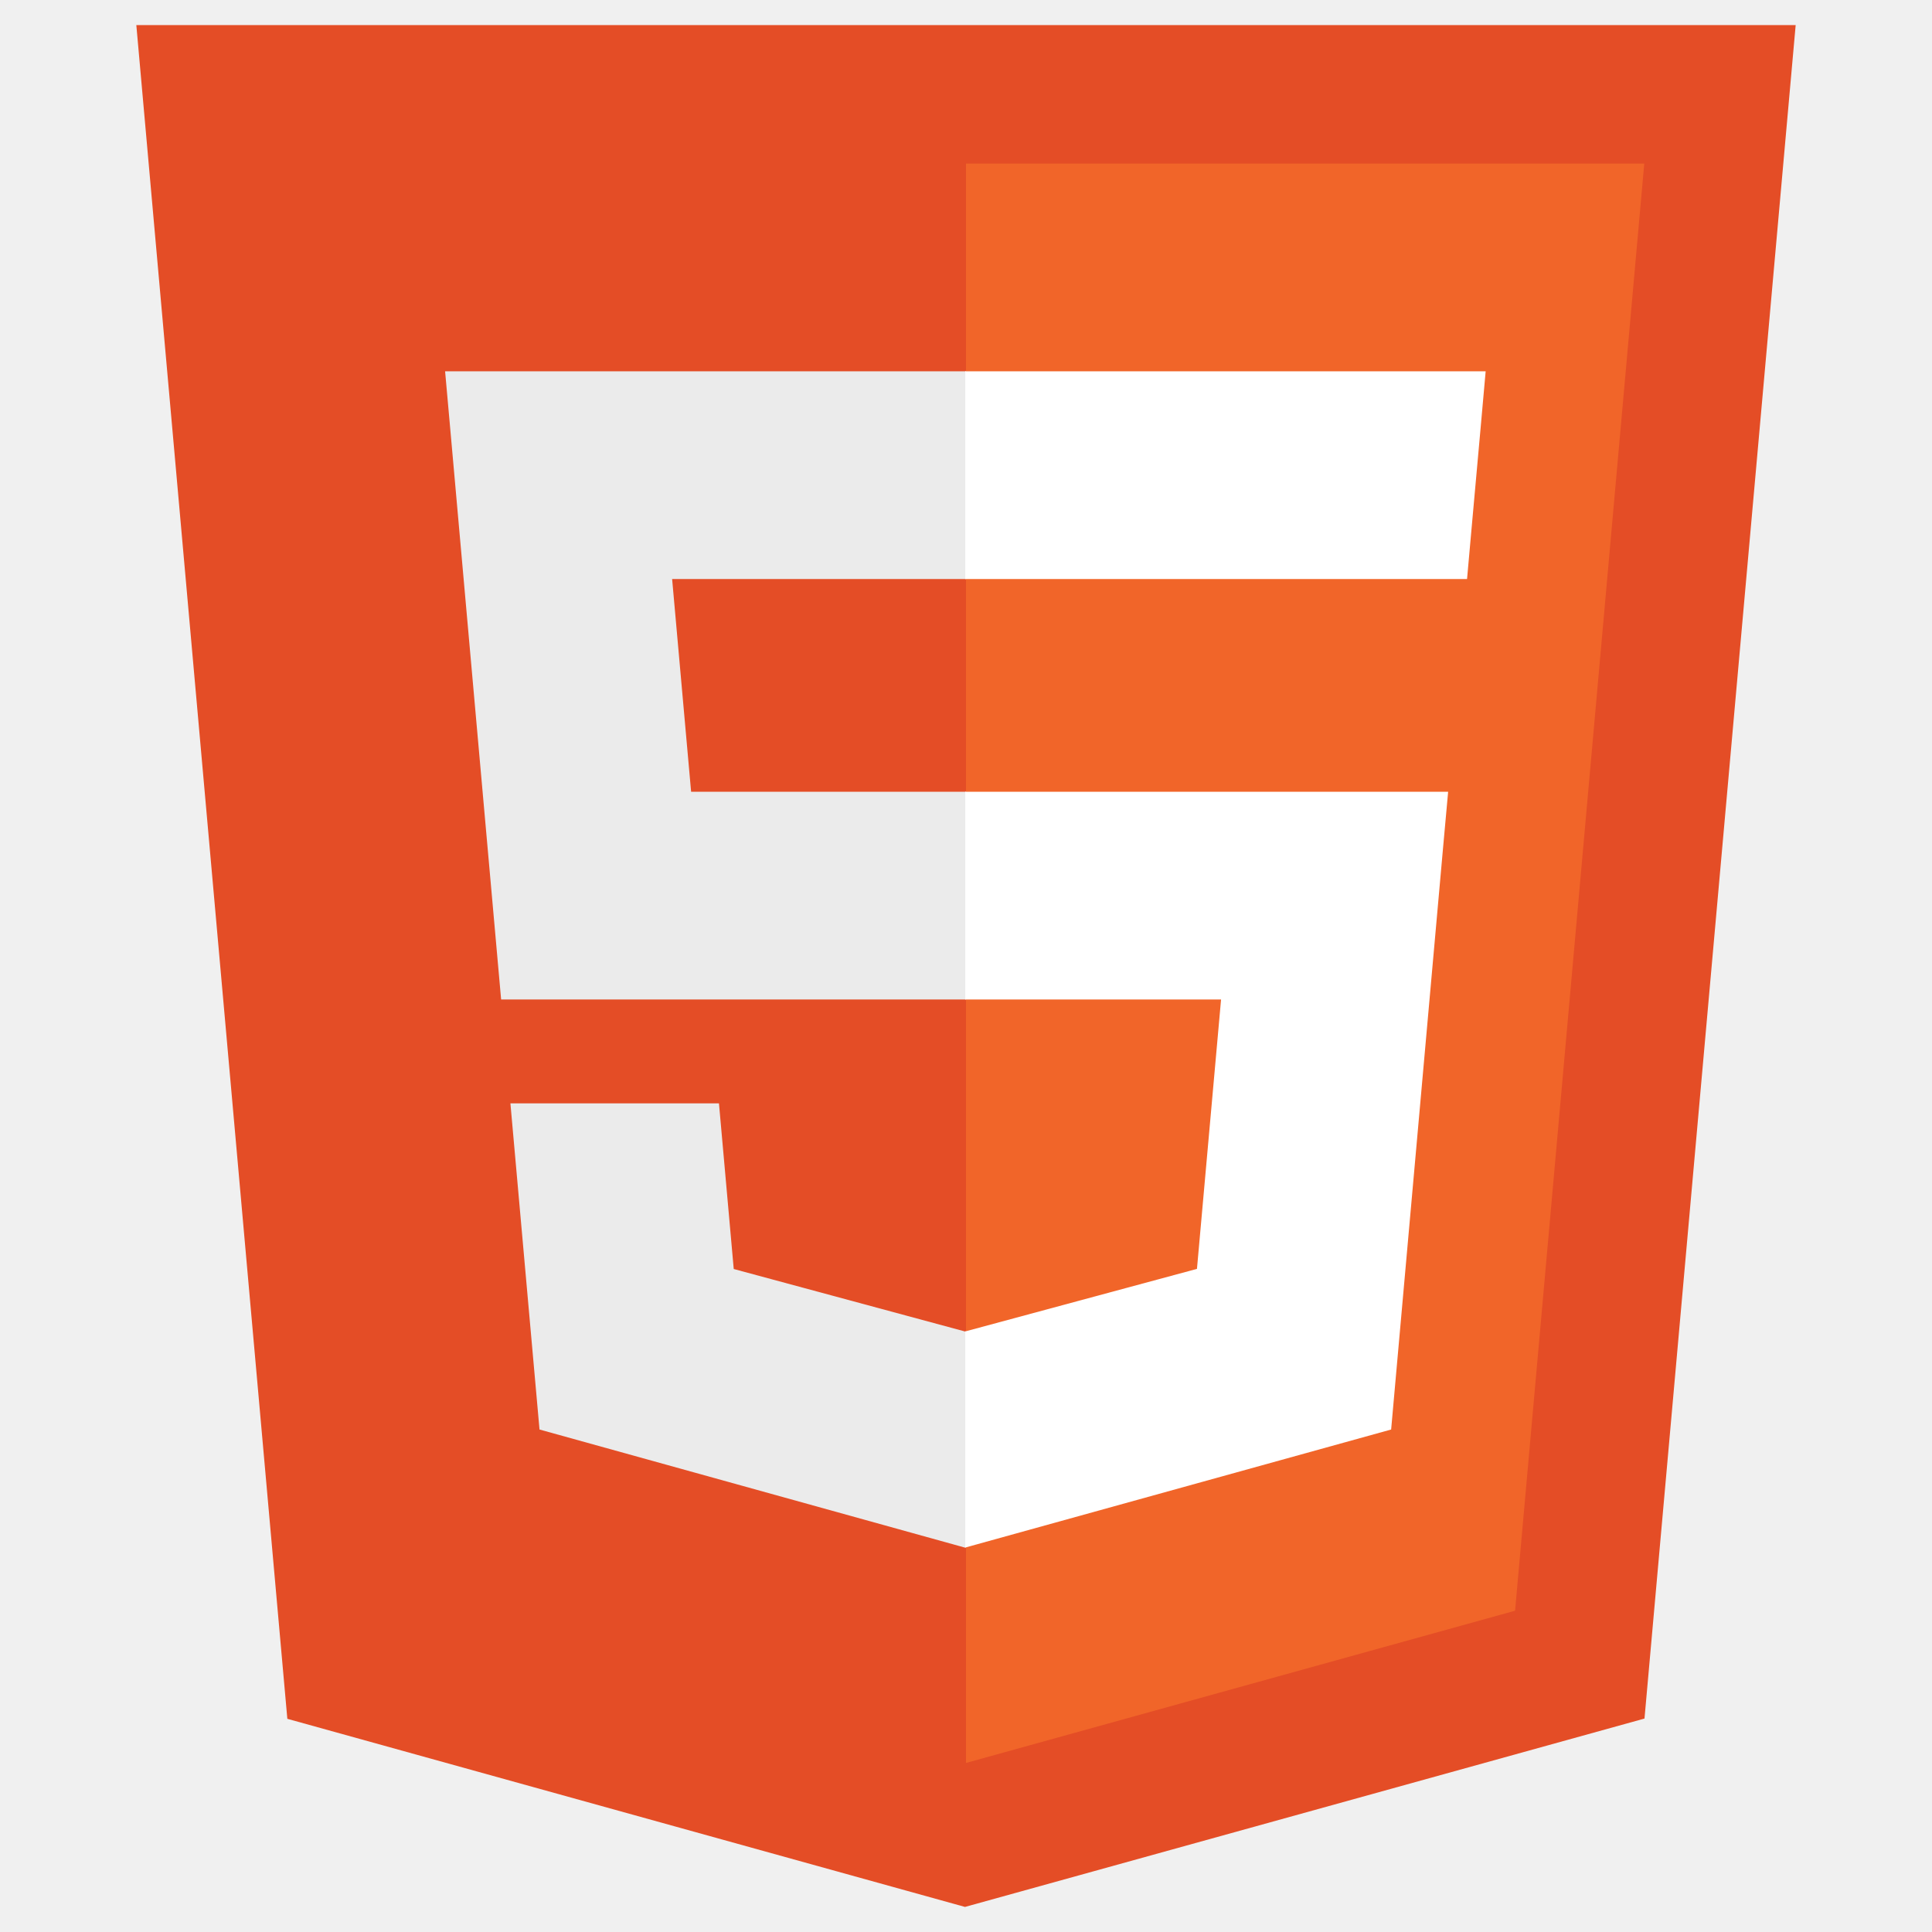
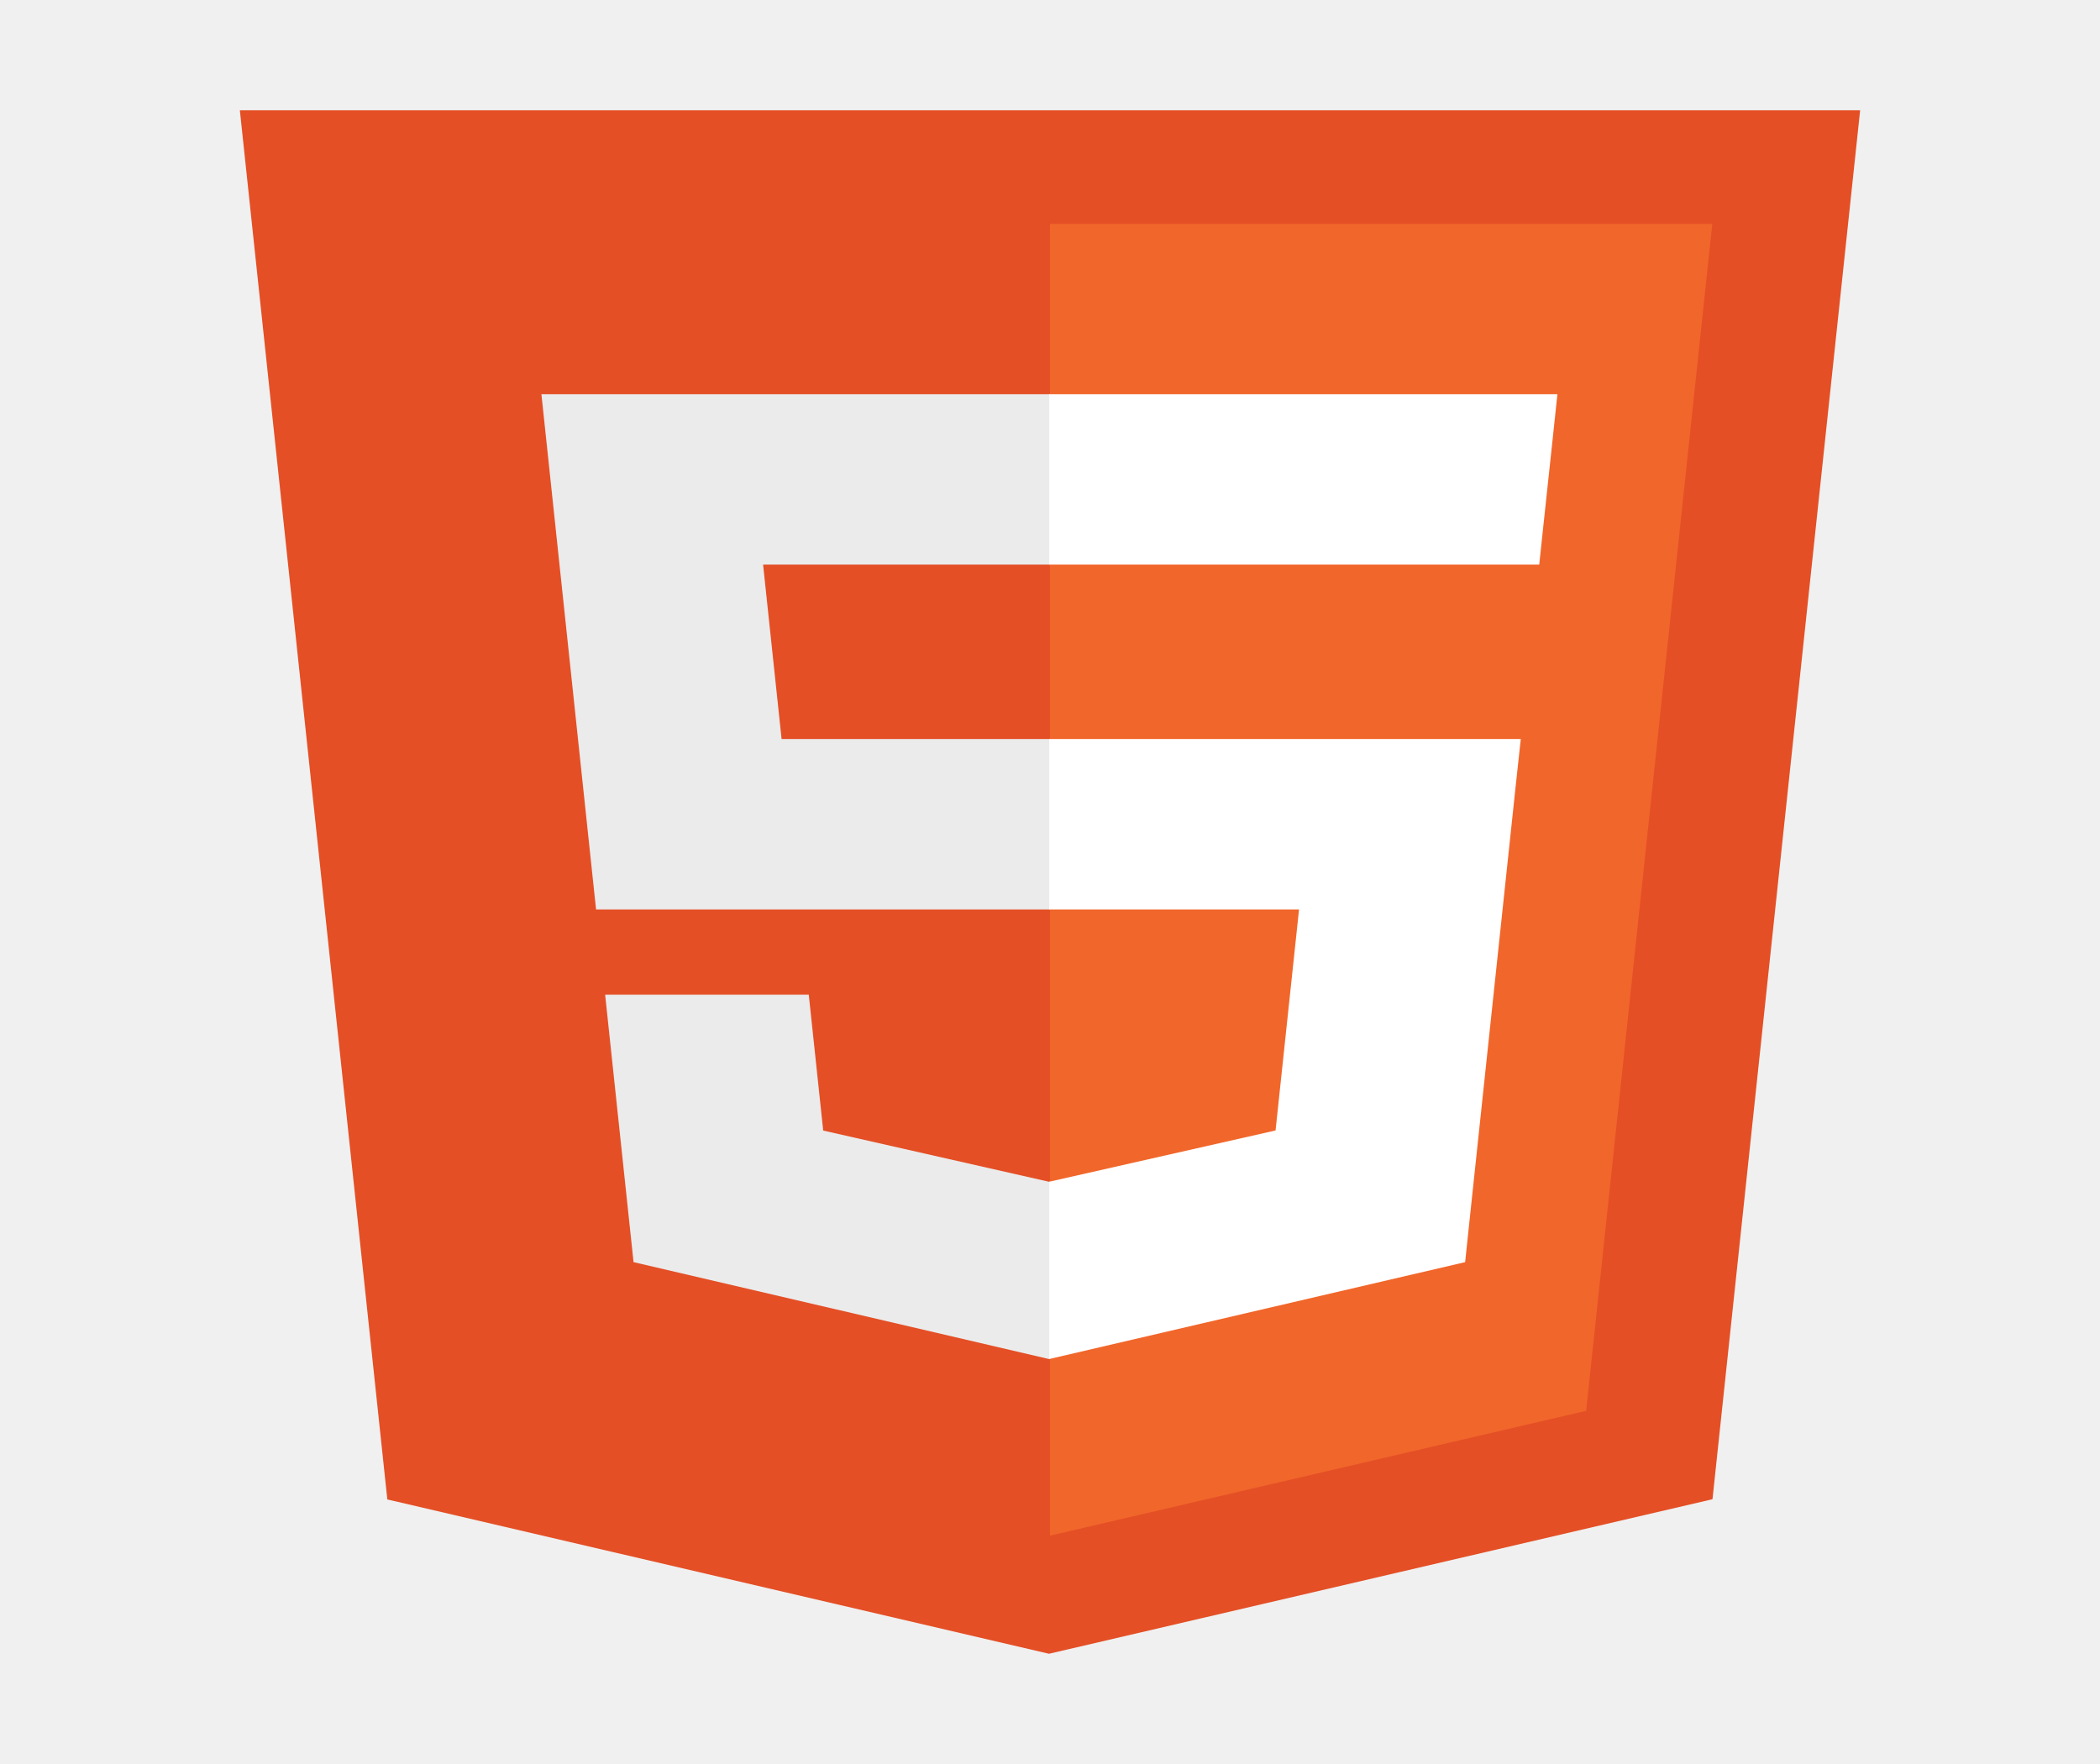
- <svg xmlns="http://www.w3.org/2000/svg" width="128" height="128" viewBox="0 0 128 128" fill="none">
-   <path d="M19.037 113.876L9.032 1.661H118.968L108.952 113.859L63.933 126.339L19.037 113.876Z" fill="#E44D26" />
-   <path d="M64 116.8L100.378 106.714L108.937 10.836H64V116.8Z" fill="#F16529" />
-   <path d="M64 52.455H45.788L44.53 38.361H64V24.599H29.489L29.819 28.291L33.201 66.218H64V52.455ZM64 88.198L63.939 88.215L48.612 84.075L47.633 73.1H33.816L35.744 94.709L63.937 102.535L64 102.518V88.198Z" fill="#EBEBEB" />
-   <path d="M63.952 52.455V66.218H80.899L79.302 84.067L63.952 88.21V102.529L92.167 94.709L92.374 92.384L95.608 56.151L95.943 52.455H92.235H63.952ZM63.952 24.599V38.361H97.196L97.472 35.269L98.1 28.291L98.429 24.599H63.952Z" fill="white" />
+ <svg xmlns="http://www.w3.org/2000/svg" width="125" height="105" viewBox="0 0 125 105" fill="none">
+   <path d="M23.055 89.253L14.277 6.562H110.723L101.934 89.24L62.441 98.438L23.055 89.253Z" fill="#E44F26" />
+   <path d="M62.5 91.409L94.414 83.977L101.922 13.325H62.5V91.409Z" fill="#F1662A" />
+   <path d="M62.5 43.992H46.523L45.422 33.607H62.5V23.464H32.227L32.516 26.188L35.48 54.134H62.5V43.992V43.992ZM62.5 70.33L62.445 70.344L49 67.295L48.141 59.207H36.02L37.711 75.127L62.445 80.896L62.5 80.883V70.33Z" fill="#EBEBEB" />
+   <path d="M62.457 43.992V54.134H77.324L75.926 67.289L62.457 70.34V80.893L87.211 75.127L87.391 73.415L90.227 46.715L90.523 43.992H62.457V43.992ZM62.457 23.464V33.607H91.621L91.863 31.329L92.414 26.188L92.703 23.464H62.457V23.464Z" fill="white" />
</svg>
